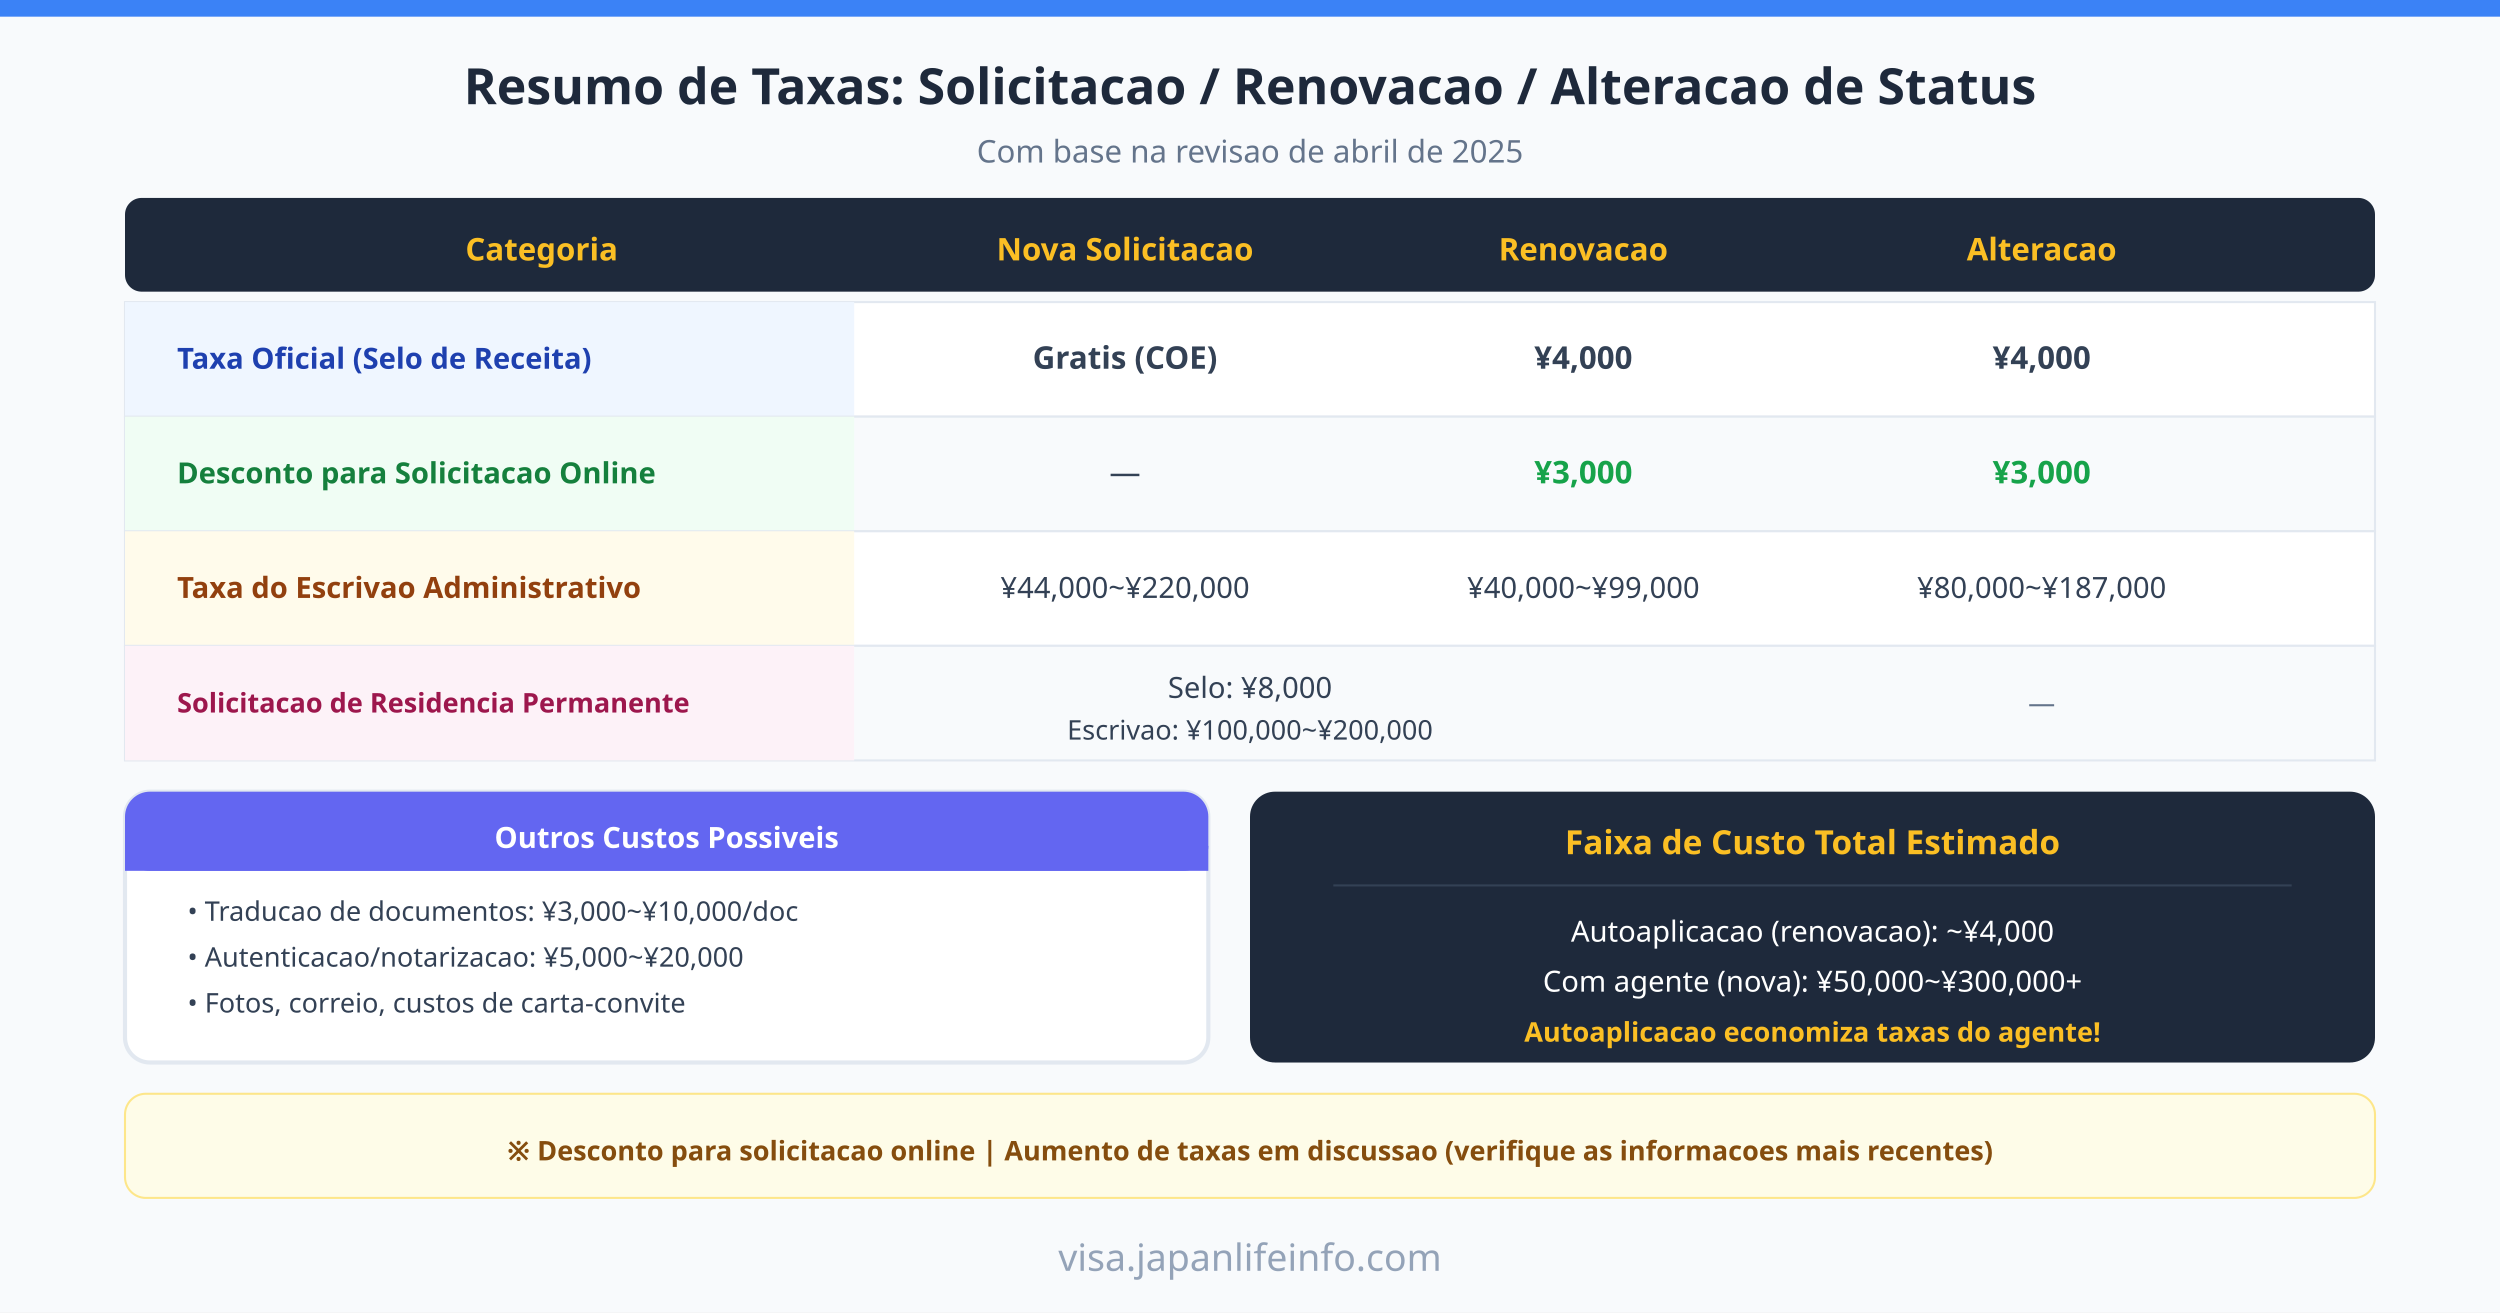
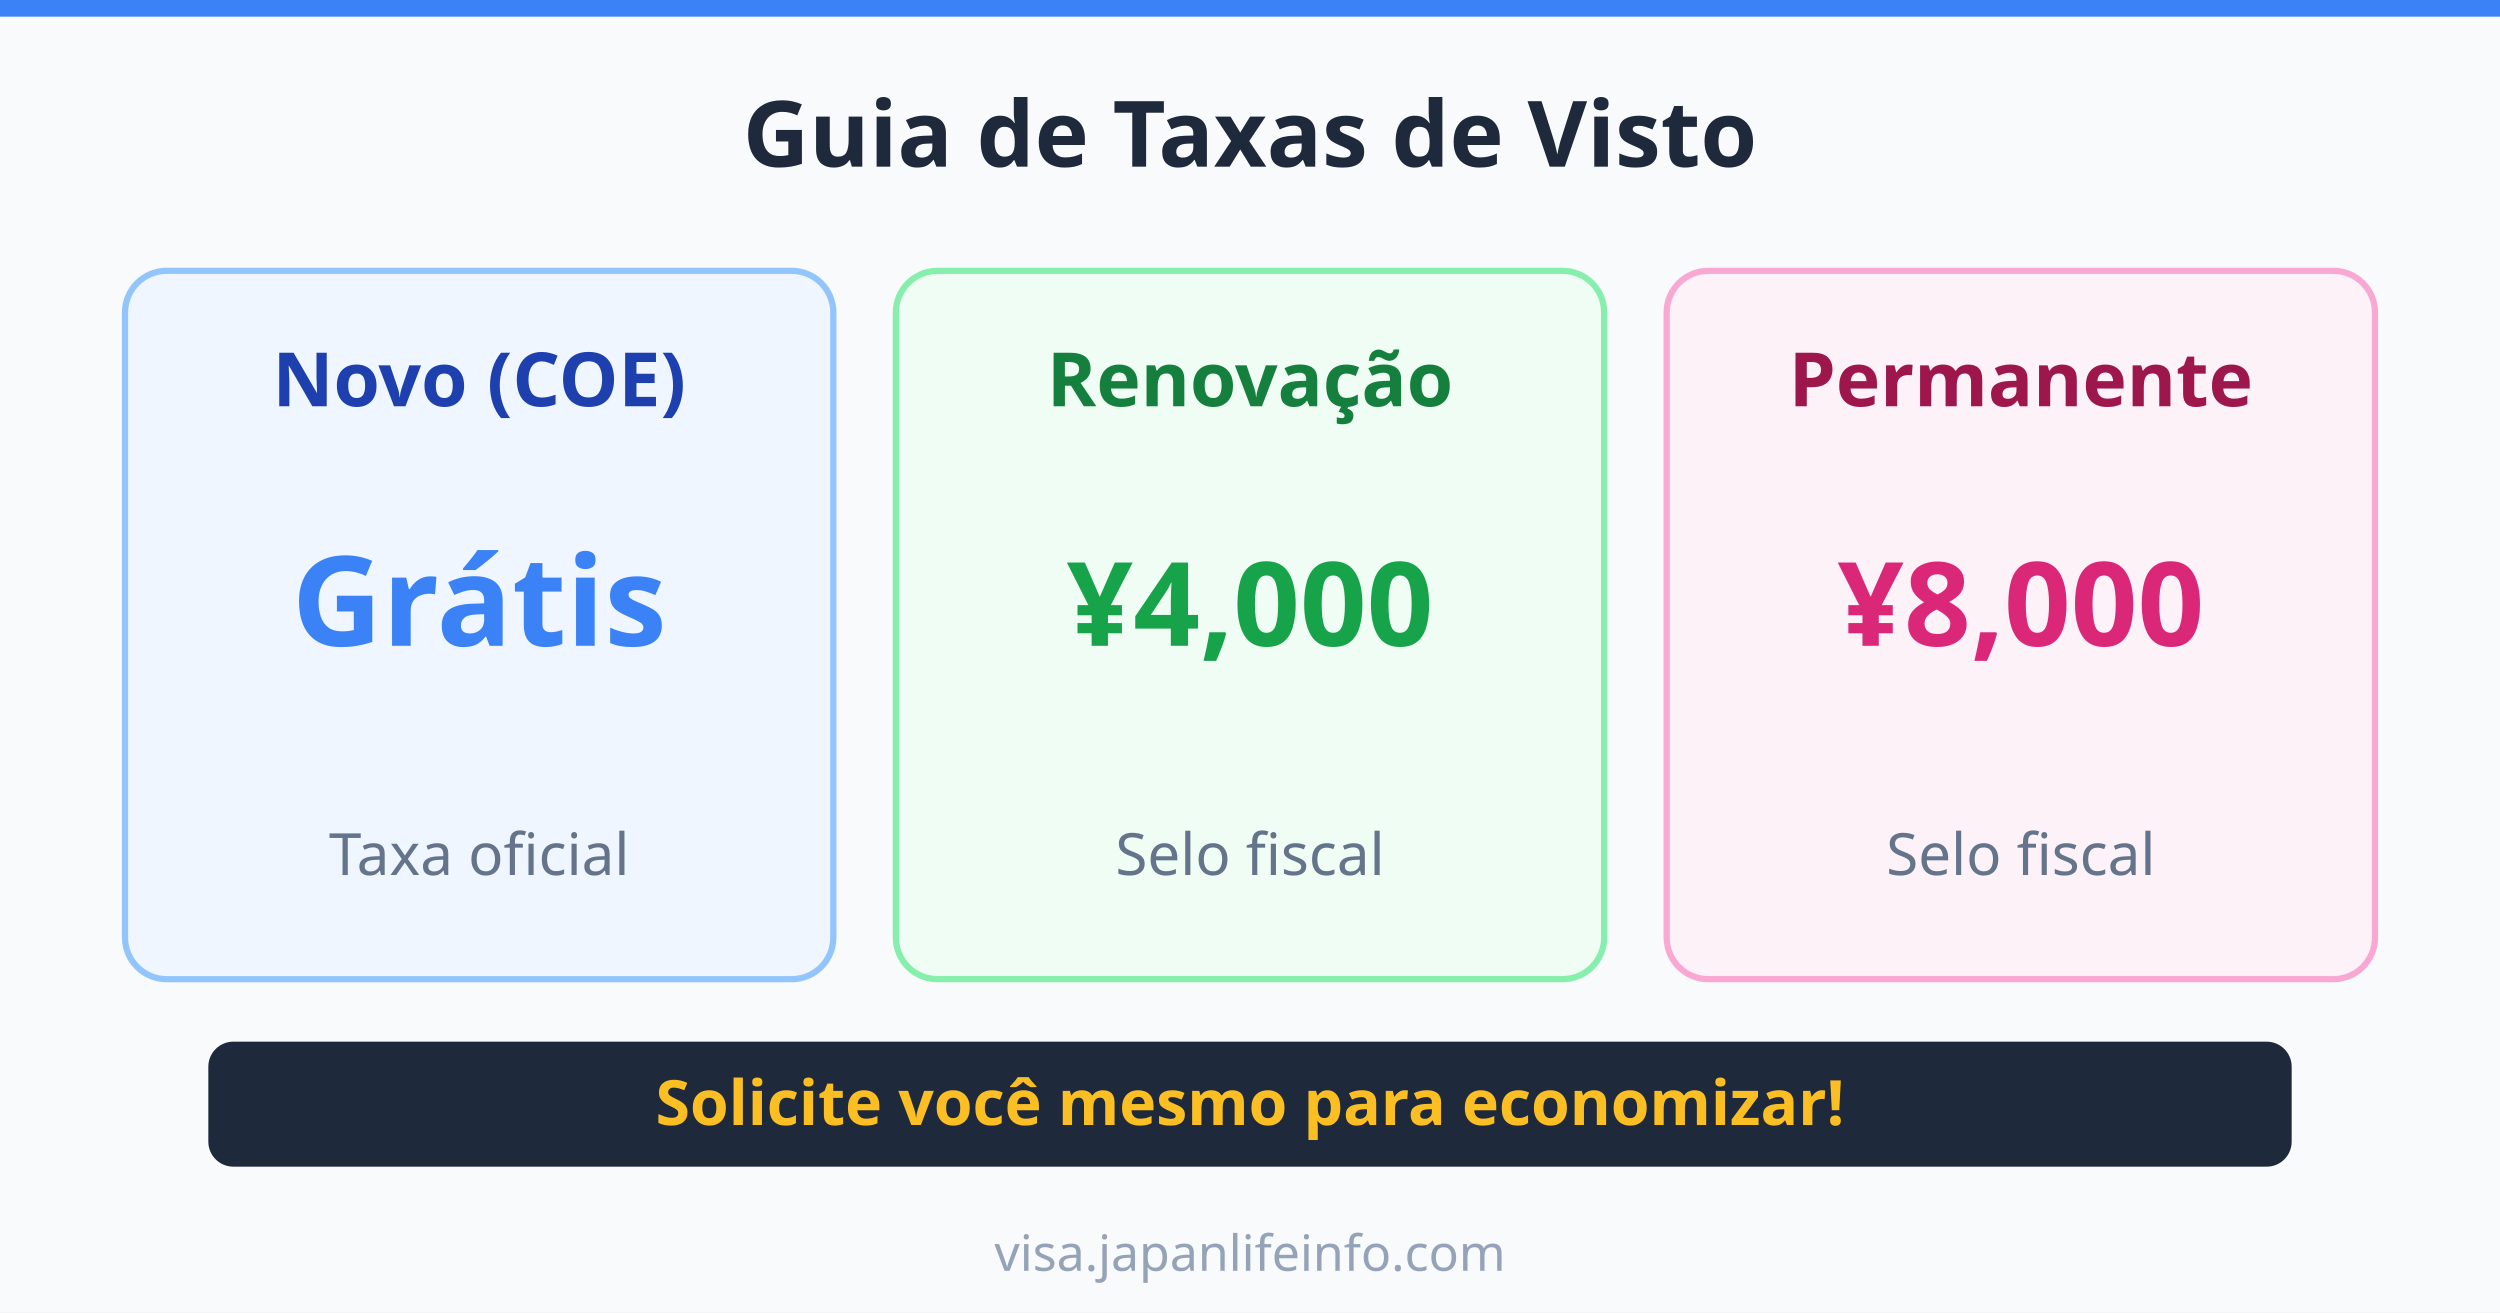
<svg xmlns="http://www.w3.org/2000/svg" width="1200" height="630" viewBox="0 0 1200 630" fill="none">
  <rect width="1200" height="630" fill="#f8fafc" />
  <rect width="1200" height="8" fill="url(#headerGradient)" />
-   <text x="600" y="50" text-anchor="middle" fill="#1e293b" font-family="sans-serif" font-size="24" font-weight="bold">Resumo de Taxas: Solicitacao / Renovacao / Alteracao de Status</text>
-   <text x="600" y="78" text-anchor="middle" fill="#64748b" font-family="sans-serif" font-size="15">Com base na revisao de abril de 2025</text>
-   <g transform="translate(60, 95)">
-     <rect width="1080" height="45" rx="8" fill="#1e293b" />
-     <text x="200" y="30" text-anchor="middle" fill="#fbbf24" font-family="sans-serif" font-size="15" font-weight="bold">Categoria</text>
-     <text x="480" y="30" text-anchor="middle" fill="#fbbf24" font-family="sans-serif" font-size="15" font-weight="bold">Nova Solicitacao</text>
-     <text x="700" y="30" text-anchor="middle" fill="#fbbf24" font-family="sans-serif" font-size="15" font-weight="bold">Renovacao</text>
-     <text x="920" y="30" text-anchor="middle" fill="#fbbf24" font-family="sans-serif" font-size="15" font-weight="bold">Alteracao</text>
-     <rect y="50" width="1080" height="55" rx="0" fill="white" stroke="#e2e8f0" stroke-width="1" />
-     <rect y="50" width="350" height="55" fill="#eff6ff" />
-     <text x="25" y="82" fill="#1e40af" font-family="sans-serif" font-size="14" font-weight="bold">Taxa Oficial (Selo de Receita)</text>
-     <text x="480" y="82" text-anchor="middle" fill="#334155" font-family="sans-serif" font-size="15" font-weight="bold">Gratis (COE)</text>
-     <text x="700" y="82" text-anchor="middle" fill="#334155" font-family="sans-serif" font-size="15" font-weight="bold">¥4,000</text>
-     <text x="920" y="82" text-anchor="middle" fill="#334155" font-family="sans-serif" font-size="15" font-weight="bold">¥4,000</text>
-     <rect y="105" width="1080" height="55" rx="0" fill="#f8fafc" stroke="#e2e8f0" stroke-width="1" />
-     <rect y="105" width="350" height="55" fill="#f0fdf4" />
-     <text x="25" y="137" fill="#15803d" font-family="sans-serif" font-size="14" font-weight="bold">Desconto para Solicitacao Online</text>
-     <text x="480" y="137" text-anchor="middle" fill="#334155" font-family="sans-serif" font-size="15">—</text>
-     <text x="700" y="137" text-anchor="middle" fill="#16a34a" font-family="sans-serif" font-size="15" font-weight="bold">¥3,000</text>
-     <text x="920" y="137" text-anchor="middle" fill="#16a34a" font-family="sans-serif" font-size="15" font-weight="bold">¥3,000</text>
-     <rect y="160" width="1080" height="55" rx="0" fill="white" stroke="#e2e8f0" stroke-width="1" />
-     <rect y="160" width="350" height="55" fill="#fffbeb" />
-     <text x="25" y="192" fill="#92400e" font-family="sans-serif" font-size="14" font-weight="bold">Taxa do Escrivao Administrativo</text>
-     <text x="480" y="192" text-anchor="middle" fill="#334155" font-family="sans-serif" font-size="14">¥44,000~¥220,000</text>
-     <text x="700" y="192" text-anchor="middle" fill="#334155" font-family="sans-serif" font-size="14">¥40,000~¥99,000</text>
-     <text x="920" y="192" text-anchor="middle" fill="#334155" font-family="sans-serif" font-size="14">¥80,000~¥187,000</text>
-     <rect y="215" width="1080" height="55" rx="0" fill="#f8fafc" stroke="#e2e8f0" stroke-width="1" />
-     <rect y="215" width="350" height="55" fill="#fdf2f8" />
-     <text x="25" y="247" fill="#9d174d" font-family="sans-serif" font-size="13" font-weight="bold">Solicitacao de Residencia Permanente</text>
-     <text x="540" y="240" text-anchor="middle" fill="#334155" font-family="sans-serif" font-size="14">Selo: ¥8,000</text>
-     <text x="540" y="260" text-anchor="middle" fill="#334155" font-family="sans-serif" font-size="13">Escrivao: ¥100,000~¥200,000</text>
-     <text x="920" y="247" text-anchor="middle" fill="#64748b" font-family="sans-serif" font-size="13">—</text>
-   </g>
-   <g transform="translate(60, 380)">
-     <rect width="520" height="130" rx="12" fill="white" stroke="#e2e8f0" stroke-width="2" />
-     <rect width="520" height="38" rx="12" fill="#6366f1" />
-     <rect y="26" width="520" height="12" fill="#6366f1" />
-     <text x="260" y="27" text-anchor="middle" fill="white" font-family="sans-serif" font-size="14" font-weight="bold">Outros Custos Possiveis</text>
-     <text x="30" y="62" fill="#334155" font-family="sans-serif" font-size="13">• Traducao de documentos: ¥3,000~¥10,000/doc</text>
-     <text x="30" y="84" fill="#334155" font-family="sans-serif" font-size="13">• Autenticacao/notarizacao: ¥5,000~¥20,000</text>
-     <text x="30" y="106" fill="#334155" font-family="sans-serif" font-size="13">• Fotos, correio, custos de carta-convite</text>
-   </g>
-   <g transform="translate(600, 380)">
-     <rect width="540" height="130" rx="12" fill="#1e293b" />
-     <text x="270" y="30" text-anchor="middle" fill="#fbbf24" font-family="sans-serif" font-size="16" font-weight="bold">Faixa de Custo Total Estimado</text>
-     <line x1="40" y1="45" x2="500" y2="45" stroke="#334155" />
-     <text x="270" y="72" text-anchor="middle" fill="white" font-family="sans-serif" font-size="14">Autoaplicacao (renovacao): ~¥4,000</text>
-     <text x="270" y="96" text-anchor="middle" fill="white" font-family="sans-serif" font-size="14">Com agente (nova): ¥50,000~¥300,000+</text>
-     <text x="270" y="120" text-anchor="middle" fill="#fbbf24" font-family="sans-serif" font-size="13" font-weight="bold">Autoaplicacao economiza taxas do agente!</text>
-   </g>
-   <g transform="translate(60, 525)">
-     <rect width="1080" height="50" rx="10" fill="#fefce8" stroke="#fde68a" stroke-width="1" />
-     <text x="540" y="32" text-anchor="middle" fill="#854d0e" font-family="sans-serif" font-size="13" font-weight="bold">※ Desconto para solicitacao online | Aumento de taxas em discussao (verifique as informacoes mais recentes)</text>
-   </g>
-   <text x="600" y="610" text-anchor="middle" fill="#94a3b8" font-family="sans-serif" font-size="18">visa.japanlifeinfo.com</text>
+   <text x="600" y="80" text-anchor="middle" fill="#1e293b" font-family="sans-serif" font-size="44" font-weight="bold">Guia de Taxas de Visto</text>
+   <rect x="60" y="130" width="340" height="340" rx="20" fill="#eff6ff" stroke="#93c5fd" stroke-width="3" />
+   <text x="230" y="195" text-anchor="middle" fill="#1e40af" font-family="sans-serif" font-size="36" font-weight="bold">Novo (COE)</text>
+   <text x="230" y="310" text-anchor="middle" fill="#3b82f6" font-family="sans-serif" font-size="60" font-weight="bold">Grátis</text>
+   <text x="230" y="420" text-anchor="middle" fill="#64748b" font-family="sans-serif" font-size="28">Taxa oficial</text>
+   <rect x="430" y="130" width="340" height="340" rx="20" fill="#f0fdf4" stroke="#86efac" stroke-width="3" />
+   <text x="600" y="195" text-anchor="middle" fill="#15803d" font-family="sans-serif" font-size="36" font-weight="bold">Renovação</text>
+   <text x="600" y="310" text-anchor="middle" fill="#16a34a" font-family="sans-serif" font-size="56" font-weight="bold">¥4,000</text>
+   <text x="600" y="420" text-anchor="middle" fill="#64748b" font-family="sans-serif" font-size="28">Selo fiscal</text>
+   <rect x="800" y="130" width="340" height="340" rx="20" fill="#fdf2f8" stroke="#f9a8d4" stroke-width="3" />
+   <text x="970" y="195" text-anchor="middle" fill="#9d174d" font-family="sans-serif" font-size="36" font-weight="bold">Permanente</text>
+   <text x="970" y="310" text-anchor="middle" fill="#db2777" font-family="sans-serif" font-size="56" font-weight="bold">¥8,000</text>
+   <text x="970" y="420" text-anchor="middle" fill="#64748b" font-family="sans-serif" font-size="28">Selo fiscal</text>
+   <rect x="100" y="500" width="1000" height="60" rx="12" fill="#1e293b" />
+   <text x="600" y="540" text-anchor="middle" fill="#fbbf24" font-family="sans-serif" font-size="30" font-weight="bold">Solicite você mesmo para economizar!</text>
+   <text x="600" y="610" text-anchor="middle" fill="#94a3b8" font-family="sans-serif" font-size="24">visa.japanlifeinfo.com</text>
  <defs>
    <linearGradient id="headerGradient" x1="0" y1="0" x2="1200" y2="0">
      <stop offset="0%" stop-color="#3b82f6" />
      <stop offset="50%" stop-color="#8b5cf6" />
      <stop offset="100%" stop-color="#10b981" />
    </linearGradient>
  </defs>
</svg>
